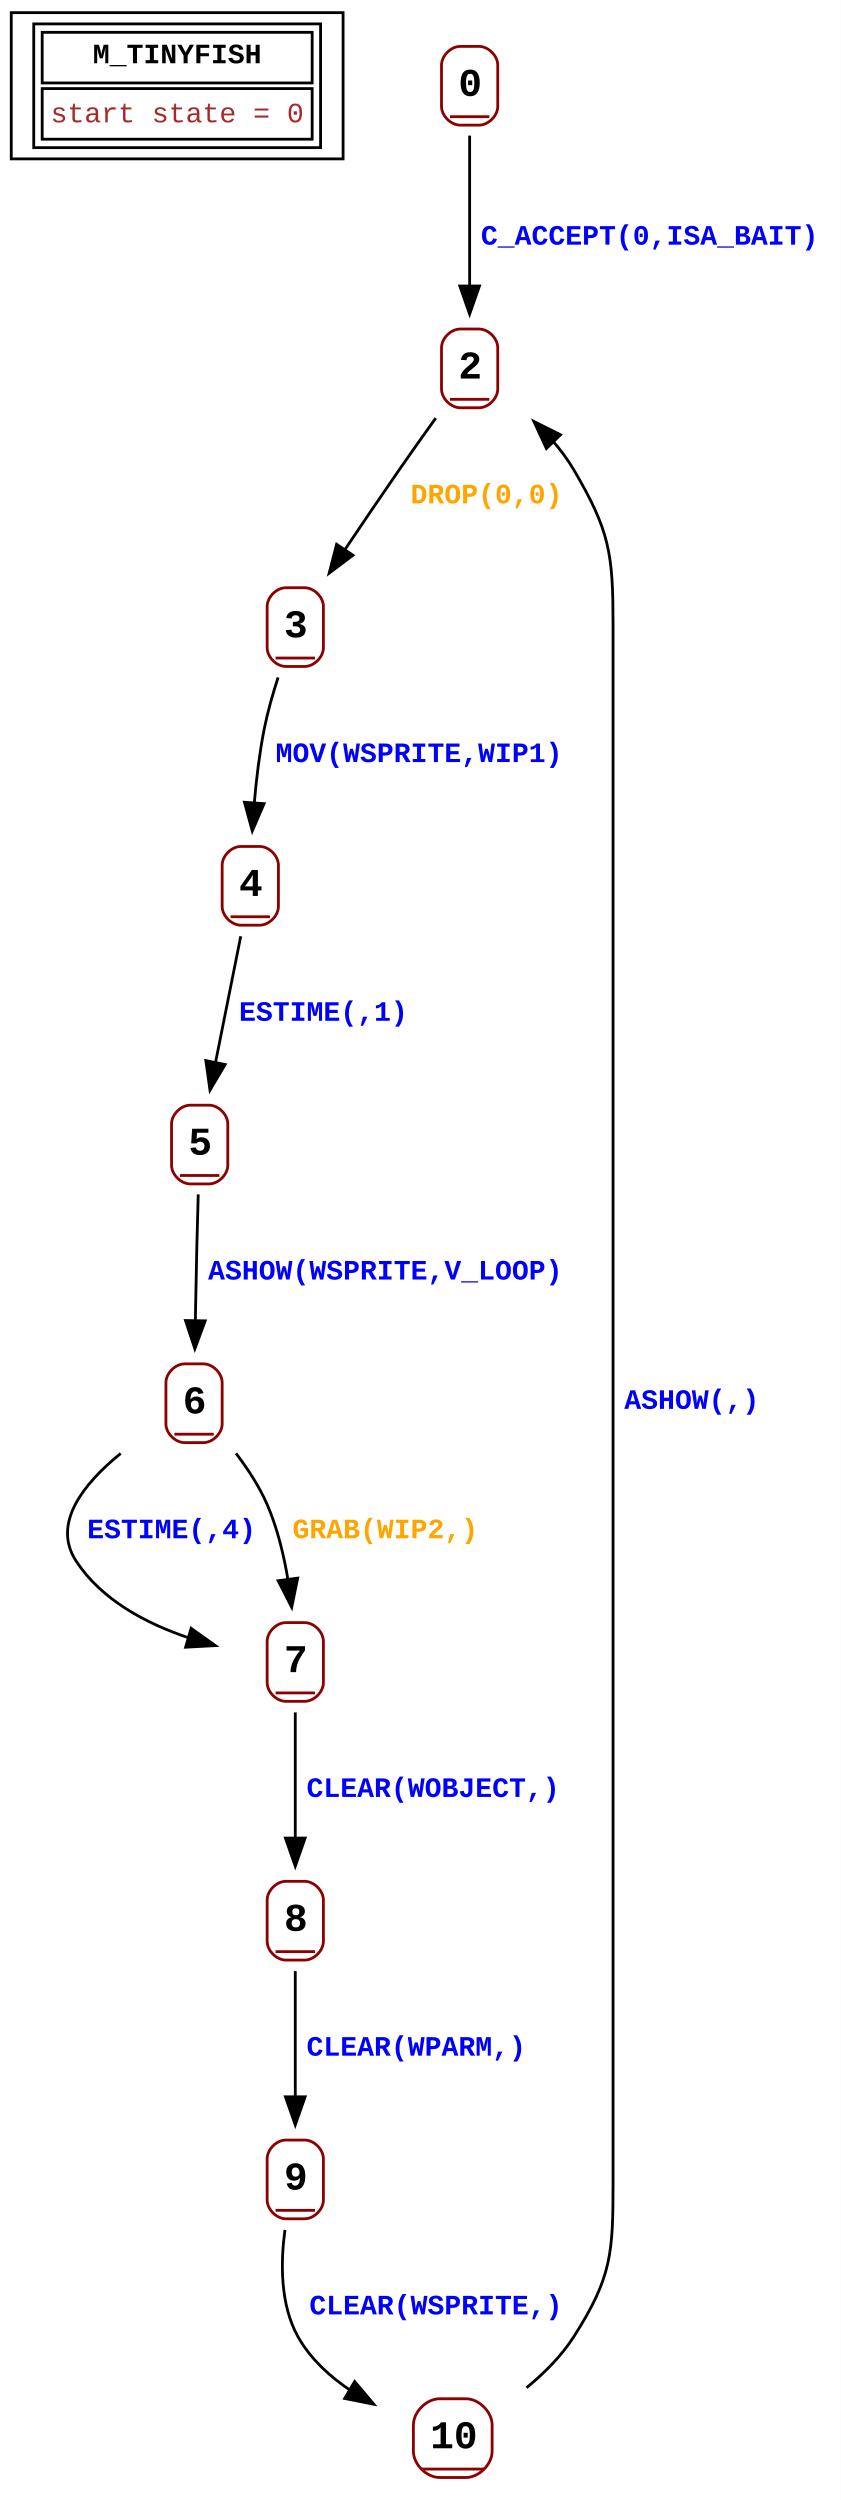
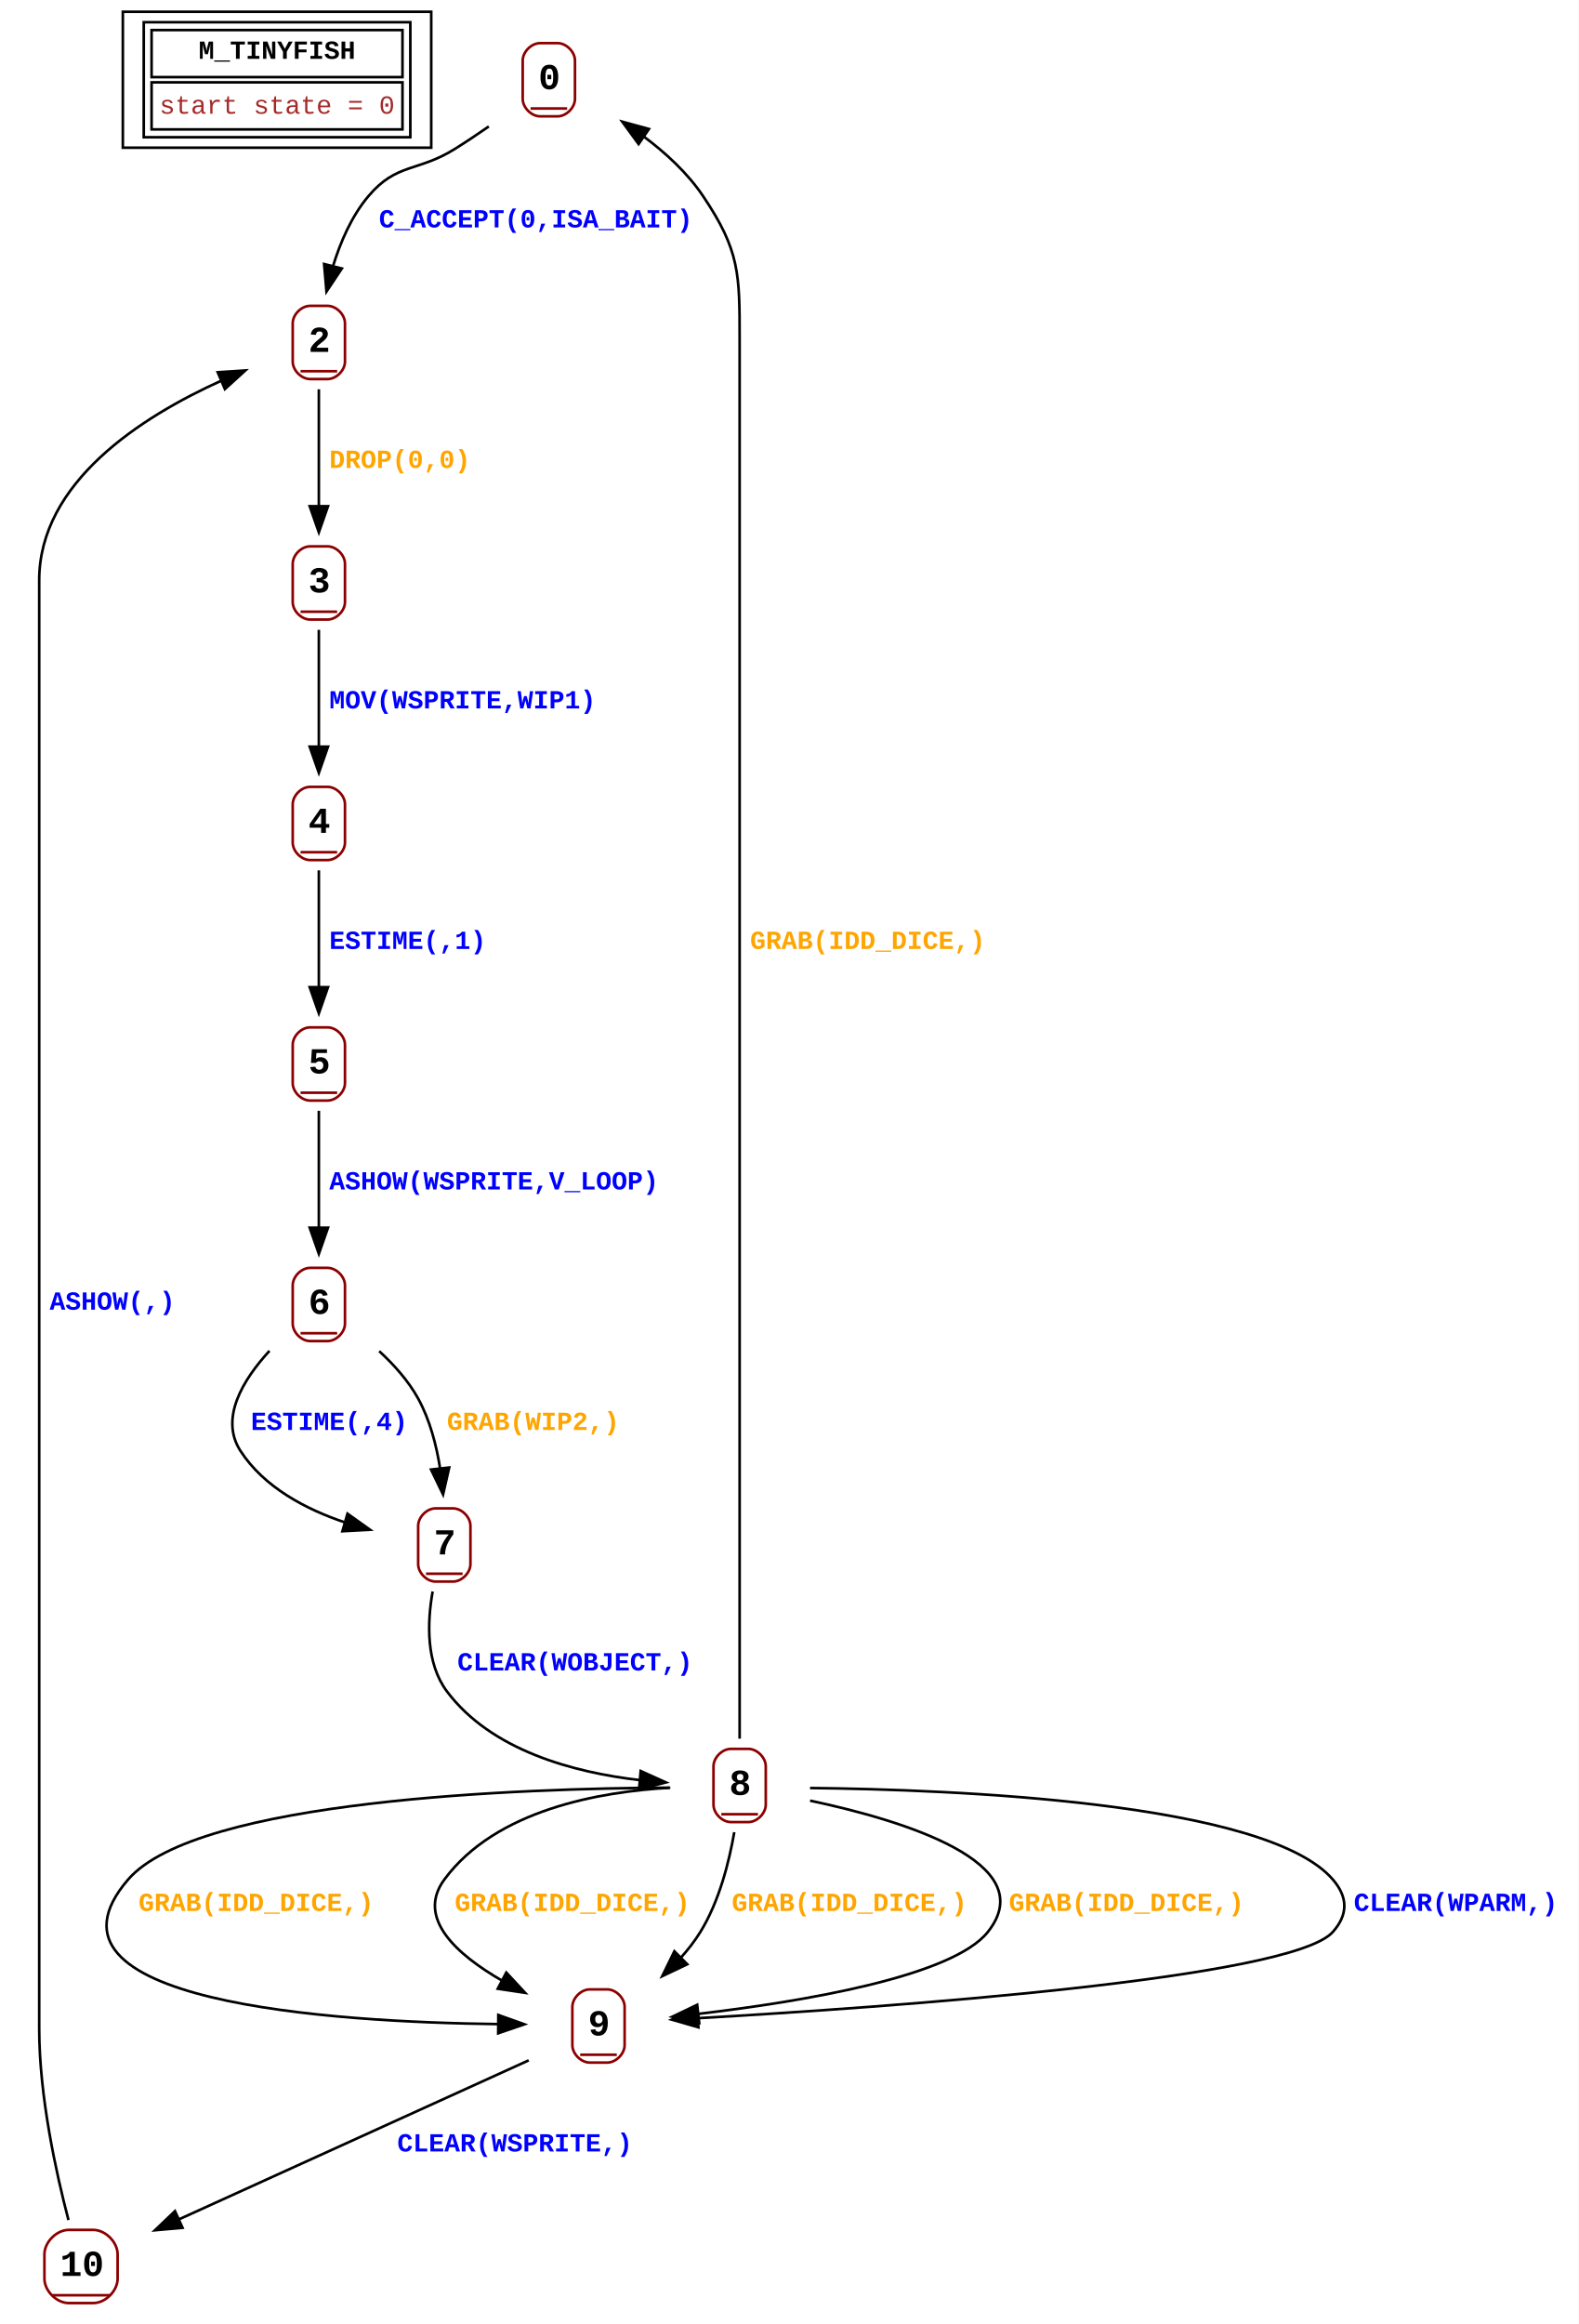
- <svg xmlns="http://www.w3.org/2000/svg" width="299pt" height="889pt" viewBox="0.00 0.00 299.00 889.00">
+ <svg xmlns="http://www.w3.org/2000/svg" width="604pt" height="889pt" viewBox="0.00 0.00 604.00 889.00">
  <g id="graph0" class="graph" transform="scale(1 1) rotate(0) translate(4 885)">
-     <polygon fill="white" stroke="none" points="-4,4 -4,-885 295,-885 295,4 -4,4" />
+     <polygon fill="white" stroke="none" points="-4,4 -4,-885 600,-885 600,4 -4,4" />
    <g id="node1" class="node">
-       <polygon fill="none" stroke="black" points="0,-828.5 0,-880.5 118,-880.5 118,-828.5 0,-828.5" />
-       <polygon fill="none" stroke="black" points="11,-855.5 11,-873.5 107,-873.5 107,-855.5 11,-855.5" />
-       <text text-anchor="start" x="29" y="-862.5" font-family="Courier New" font-weight="bold" font-size="10.00">M_TINYFISH</text>
-       <polygon fill="none" stroke="black" points="11,-835.5 11,-853.5 107,-853.5 107,-835.5 11,-835.5" />
-       <text text-anchor="start" x="14" y="-841.5" font-family="Courier New" font-size="10.00" fill="brown">start state = 0</text>
-       <polygon fill="none" stroke="black" points="8,-832.5 8,-876.5 110,-876.5 110,-832.5 8,-832.5" />
+       <polygon fill="none" stroke="black" points="43,-828.5 43,-880.5 161,-880.5 161,-828.5 43,-828.5" />
+       <polygon fill="none" stroke="black" points="54,-855.5 54,-873.5 150,-873.5 150,-855.5 54,-855.5" />
+       <text text-anchor="start" x="72" y="-862.5" font-family="Courier New" font-weight="bold" font-size="10.00">M_TINYFISH</text>
+       <polygon fill="none" stroke="black" points="54,-835.5 54,-853.5 150,-853.5 150,-835.5 54,-835.5" />
+       <text text-anchor="start" x="57" y="-841.5" font-family="Courier New" font-size="10.00" fill="brown">start state = 0</text>
+       <polygon fill="none" stroke="black" points="51,-832.5 51,-876.5 153,-876.5 153,-832.5 51,-832.5" />
    </g>
    <g id="node2" class="node">
-       <polyline fill="none" stroke="darkred" points="156,-843.5 170,-843.5" />
-       <text text-anchor="start" x="159" y="-850.9" font-family="Courier New" font-weight="bold" font-size="14.00">0</text>
-       <path fill="none" stroke="darkred" d="M159.67,-840.5C159.67,-840.5 166.33,-840.5 166.33,-840.5 169.67,-840.5 173,-843.83 173,-847.17 173,-847.17 173,-861.83 173,-861.83 173,-865.17 169.67,-868.5 166.33,-868.5 166.33,-868.5 159.67,-868.5 159.67,-868.5 156.33,-868.5 153,-865.17 153,-861.83 153,-861.83 153,-847.17 153,-847.17 153,-843.83 156.33,-840.5 159.67,-840.5" />
+       <polyline fill="none" stroke="darkred" points="199,-843.5 213,-843.5" />
+       <text text-anchor="start" x="202" y="-850.9" font-family="Courier New" font-weight="bold" font-size="14.00">0</text>
+       <path fill="none" stroke="darkred" d="M202.67,-840.5C202.67,-840.5 209.33,-840.5 209.33,-840.5 212.67,-840.5 216,-843.83 216,-847.17 216,-847.17 216,-861.83 216,-861.83 216,-865.17 212.67,-868.5 209.33,-868.5 209.33,-868.5 202.67,-868.5 202.67,-868.5 199.33,-868.5 196,-865.17 196,-861.83 196,-861.83 196,-847.17 196,-847.17 196,-843.83 199.33,-840.5 202.67,-840.5" />
    </g>
    <g id="node3" class="node">
-       <polyline fill="none" stroke="darkred" points="156,-743 170,-743" />
-       <text text-anchor="start" x="159" y="-750.4" font-family="Courier New" font-weight="bold" font-size="14.00">2</text>
-       <path fill="none" stroke="darkred" d="M159.67,-740C159.67,-740 166.33,-740 166.33,-740 169.67,-740 173,-743.33 173,-746.67 173,-746.67 173,-761.33 173,-761.33 173,-764.67 169.67,-768 166.33,-768 166.33,-768 159.67,-768 159.67,-768 156.33,-768 153,-764.67 153,-761.33 153,-761.33 153,-746.67 153,-746.67 153,-743.33 156.33,-740 159.67,-740" />
+       <polyline fill="none" stroke="darkred" points="111,-743 125,-743" />
+       <text text-anchor="start" x="114" y="-750.4" font-family="Courier New" font-weight="bold" font-size="14.00">2</text>
+       <path fill="none" stroke="darkred" d="M114.67,-740C114.67,-740 121.33,-740 121.33,-740 124.67,-740 128,-743.33 128,-746.67 128,-746.67 128,-761.33 128,-761.33 128,-764.67 124.67,-768 121.33,-768 121.33,-768 114.67,-768 114.67,-768 111.33,-768 108,-764.67 108,-761.33 108,-761.33 108,-746.67 108,-746.67 108,-743.33 111.33,-740 114.67,-740" />
    </g>
    <g id="edge1" class="edge">
-       <path fill="none" stroke="black" d="M163,-836.79C163,-822.14 163,-800.55 163,-783.23" />
-       <polygon fill="black" stroke="black" points="166.5,-783.3 163,-773.3 159.5,-783.3 166.5,-783.3" />
-       <text text-anchor="start" x="167" y="-798" font-family="Courier New" font-weight="bold" font-size="10.00" fill="blue">C_ACCEPT(0,ISA_BAIT)</text>
+       <path fill="none" stroke="black" d="M183.03,-836.63C178.76,-833.67 174.29,-830.68 170,-828 155.83,-819.16 147.79,-822.76 137,-810 130.51,-802.32 126.19,-792.3 123.34,-782.92" />
+       <polygon fill="black" stroke="black" points="126.79,-782.28 120.92,-773.46 120.01,-784.01 126.79,-782.28" />
+       <text text-anchor="start" x="141" y="-798" font-family="Courier New" font-weight="bold" font-size="10.00" fill="blue">C_ACCEPT(0,ISA_BAIT)</text>
    </g>
    <g id="node5" class="node">
-       <polyline fill="none" stroke="darkred" points="94,-651 108,-651" />
-       <text text-anchor="start" x="97" y="-658.4" font-family="Courier New" font-weight="bold" font-size="14.00">3</text>
-       <path fill="none" stroke="darkred" d="M97.67,-648C97.67,-648 104.33,-648 104.33,-648 107.67,-648 111,-651.33 111,-654.67 111,-654.67 111,-669.33 111,-669.33 111,-672.67 107.67,-676 104.33,-676 104.33,-676 97.67,-676 97.67,-676 94.33,-676 91,-672.67 91,-669.33 91,-669.33 91,-654.67 91,-654.67 91,-651.33 94.33,-648 97.67,-648" />
+       <polyline fill="none" stroke="darkred" points="111,-651 125,-651" />
+       <text text-anchor="start" x="114" y="-658.4" font-family="Courier New" font-weight="bold" font-size="14.00">3</text>
+       <path fill="none" stroke="darkred" d="M114.67,-648C114.67,-648 121.33,-648 121.33,-648 124.67,-648 128,-651.33 128,-654.67 128,-654.67 128,-669.33 128,-669.33 128,-672.67 124.67,-676 121.33,-676 121.33,-676 114.67,-676 114.67,-676 111.33,-676 108,-672.67 108,-669.33 108,-669.33 108,-654.67 108,-654.67 108,-651.33 111.33,-648 114.67,-648" />
    </g>
    <g id="edge3" class="edge">
-       <path fill="none" stroke="black" d="M150.95,-736.33C146.81,-730.55 142.17,-724.01 138,-718 131.55,-708.69 124.59,-698.41 118.47,-689.29" />
-       <polygon fill="black" stroke="black" points="121.52,-687.56 113.05,-681.19 115.7,-691.45 121.52,-687.56" />
-       <text text-anchor="start" x="142" y="-706" font-family="Courier New" font-weight="bold" font-size="10.00" fill="orange">DROP(0,0)</text>
+       <path fill="none" stroke="black" d="M118,-736.07C118,-723.38 118,-705.71 118,-690.94" />
+       <polygon fill="black" stroke="black" points="121.5,-691.37 118,-681.37 114.5,-691.37 121.5,-691.37" />
+       <text text-anchor="start" x="122" y="-706" font-family="Courier New" font-weight="bold" font-size="10.00" fill="orange">DROP(0,0)</text>
    </g>
    <g id="node4" class="node">
-       <polyline fill="none" stroke="darkred" points="146,-7 168,-7" />
-       <text text-anchor="start" x="149" y="-14.4" font-family="Courier New" font-weight="bold" font-size="14.00">10</text>
-       <path fill="none" stroke="darkred" d="M152.33,-4C152.33,-4 161.67,-4 161.67,-4 166.33,-4 171,-8.67 171,-13.33 171,-13.33 171,-22.67 171,-22.67 171,-27.33 166.33,-32 161.67,-32 161.67,-32 152.33,-32 152.33,-32 147.67,-32 143,-27.33 143,-22.67 143,-22.67 143,-13.33 143,-13.33 143,-8.67 147.67,-4 152.33,-4" />
+       <polyline fill="none" stroke="darkred" points="16,-7 38,-7" />
+       <text text-anchor="start" x="19" y="-14.4" font-family="Courier New" font-weight="bold" font-size="14.00">10</text>
+       <path fill="none" stroke="darkred" d="M22.33,-4C22.33,-4 31.67,-4 31.67,-4 36.33,-4 41,-8.67 41,-13.33 41,-13.33 41,-22.67 41,-22.67 41,-27.33 36.33,-32 31.67,-32 31.67,-32 22.33,-32 22.33,-32 17.67,-32 13,-27.33 13,-22.67 13,-22.67 13,-13.33 13,-13.33 13,-8.67 17.67,-4 22.33,-4" />
    </g>
    <g id="edge2" class="edge">
-       <path fill="none" stroke="black" d="M183.25,-35.94C189.52,-41.08 195.65,-47.19 200,-54 213.58,-75.26 214,-83.78 214,-109 214,-663 214,-663 214,-663 214,-688.22 212.78,-696.25 200,-718 197.91,-721.56 195.34,-724.99 192.55,-728.22" />
-       <polygon fill="black" stroke="black" points="190.29,-725.52 185.85,-735.14 195.32,-730.39 190.29,-725.52" />
-       <text text-anchor="start" x="218" y="-384" font-family="Courier New" font-weight="bold" font-size="10.00" fill="blue">ASHOW(,)</text>
+       <path fill="none" stroke="black" d="M22.2,-35.76C17.49,-53.72 11,-83.13 11,-109 11,-663 11,-663 11,-663 11,-700.46 49.88,-725.46 80.76,-739.41" />
+       <polygon fill="black" stroke="black" points="79.31,-742.6 89.88,-743.29 82.05,-736.16 79.31,-742.6" />
+       <text text-anchor="start" x="15" y="-384" font-family="Courier New" font-weight="bold" font-size="10.00" fill="blue">ASHOW(,)</text>
    </g>
    <g id="node6" class="node">
-       <polyline fill="none" stroke="darkred" points="78,-559 92,-559" />
-       <text text-anchor="start" x="81" y="-566.4" font-family="Courier New" font-weight="bold" font-size="14.00">4</text>
-       <path fill="none" stroke="darkred" d="M81.67,-556C81.67,-556 88.33,-556 88.33,-556 91.67,-556 95,-559.33 95,-562.67 95,-562.67 95,-577.33 95,-577.33 95,-580.67 91.67,-584 88.33,-584 88.33,-584 81.67,-584 81.67,-584 78.33,-584 75,-580.67 75,-577.33 75,-577.33 75,-562.67 75,-562.67 75,-559.33 78.33,-556 81.67,-556" />
+       <polyline fill="none" stroke="darkred" points="111,-559 125,-559" />
+       <text text-anchor="start" x="114" y="-566.4" font-family="Courier New" font-weight="bold" font-size="14.00">4</text>
+       <path fill="none" stroke="darkred" d="M114.67,-556C114.67,-556 121.33,-556 121.33,-556 124.67,-556 128,-559.33 128,-562.67 128,-562.67 128,-577.33 128,-577.33 128,-580.67 124.67,-584 121.33,-584 121.33,-584 114.67,-584 114.67,-584 111.33,-584 108,-580.67 108,-577.33 108,-577.33 108,-562.67 108,-562.67 108,-559.33 111.33,-556 114.67,-556" />
    </g>
    <g id="edge4" class="edge">
-       <path fill="none" stroke="black" d="M94.89,-644.1C93.05,-638.42 91.2,-632 90,-626 88.29,-617.44 87.16,-608.01 86.42,-599.41" />
-       <polygon fill="black" stroke="black" points="89.91,-599.22 85.71,-589.49 82.93,-599.72 89.91,-599.22" />
-       <text text-anchor="start" x="94" y="-614" font-family="Courier New" font-weight="bold" font-size="10.00" fill="blue">MOV(WSPRITE,WIP1)</text>
+       <path fill="none" stroke="black" d="M118,-644.07C118,-631.38 118,-613.71 118,-598.94" />
+       <polygon fill="black" stroke="black" points="121.5,-599.37 118,-589.37 114.5,-599.37 121.5,-599.37" />
+       <text text-anchor="start" x="122" y="-614" font-family="Courier New" font-weight="bold" font-size="10.00" fill="blue">MOV(WSPRITE,WIP1)</text>
    </g>
    <g id="node7" class="node">
-       <polyline fill="none" stroke="darkred" points="60,-467 74,-467" />
-       <text text-anchor="start" x="63" y="-474.4" font-family="Courier New" font-weight="bold" font-size="14.00">5</text>
-       <path fill="none" stroke="darkred" d="M63.67,-464C63.67,-464 70.33,-464 70.33,-464 73.67,-464 77,-467.33 77,-470.67 77,-470.67 77,-485.33 77,-485.33 77,-488.67 73.67,-492 70.33,-492 70.33,-492 63.67,-492 63.67,-492 60.33,-492 57,-488.67 57,-485.33 57,-485.33 57,-470.67 57,-470.67 57,-467.33 60.33,-464 63.67,-464" />
+       <polyline fill="none" stroke="darkred" points="111,-467 125,-467" />
+       <text text-anchor="start" x="114" y="-474.4" font-family="Courier New" font-weight="bold" font-size="14.00">5</text>
+       <path fill="none" stroke="darkred" d="M114.67,-464C114.67,-464 121.33,-464 121.33,-464 124.67,-464 128,-467.33 128,-470.67 128,-470.67 128,-485.33 128,-485.33 128,-488.67 124.67,-492 121.33,-492 121.33,-492 114.67,-492 114.67,-492 111.33,-492 108,-488.67 108,-485.33 108,-485.33 108,-470.67 108,-470.67 108,-467.33 111.33,-464 114.67,-464" />
    </g>
    <g id="edge5" class="edge">
-       <path fill="none" stroke="black" d="M81.61,-552.07C79.08,-539.38 75.54,-521.71 72.59,-506.94" />
-       <polygon fill="black" stroke="black" points="76.06,-506.46 70.67,-497.34 69.2,-507.83 76.06,-506.46" />
-       <text text-anchor="start" x="81" y="-522" font-family="Courier New" font-weight="bold" font-size="10.00" fill="blue">ESTIME(,1)</text>
+       <path fill="none" stroke="black" d="M118,-552.07C118,-539.38 118,-521.71 118,-506.94" />
+       <polygon fill="black" stroke="black" points="121.5,-507.37 118,-497.37 114.5,-507.37 121.5,-507.37" />
+       <text text-anchor="start" x="122" y="-522" font-family="Courier New" font-weight="bold" font-size="10.00" fill="blue">ESTIME(,1)</text>
    </g>
    <g id="node8" class="node">
-       <polyline fill="none" stroke="darkred" points="58,-375 72,-375" />
-       <text text-anchor="start" x="61" y="-382.4" font-family="Courier New" font-weight="bold" font-size="14.00">6</text>
-       <path fill="none" stroke="darkred" d="M61.67,-372C61.67,-372 68.33,-372 68.33,-372 71.67,-372 75,-375.33 75,-378.67 75,-378.67 75,-393.33 75,-393.33 75,-396.67 71.67,-400 68.33,-400 68.33,-400 61.67,-400 61.67,-400 58.33,-400 55,-396.67 55,-393.33 55,-393.33 55,-378.67 55,-378.67 55,-375.33 58.33,-372 61.67,-372" />
+       <polyline fill="none" stroke="darkred" points="111,-375 125,-375" />
+       <text text-anchor="start" x="114" y="-382.4" font-family="Courier New" font-weight="bold" font-size="14.00">6</text>
+       <path fill="none" stroke="darkred" d="M114.67,-372C114.67,-372 121.33,-372 121.33,-372 124.67,-372 128,-375.33 128,-378.67 128,-378.67 128,-393.33 128,-393.33 128,-396.67 124.67,-400 121.33,-400 121.33,-400 114.67,-400 114.67,-400 111.33,-400 108,-396.67 108,-393.33 108,-393.33 108,-378.67 108,-378.67 108,-375.33 111.33,-372 114.67,-372" />
    </g>
    <g id="edge6" class="edge">
-       <path fill="none" stroke="black" d="M66.49,-460.27C66.32,-454.48 66.14,-447.96 66,-442 65.8,-433.3 65.61,-423.83 65.46,-415.24" />
-       <polygon fill="black" stroke="black" points="68.96,-415.3 65.29,-405.36 61.96,-415.42 68.96,-415.3" />
-       <text text-anchor="start" x="70" y="-430" font-family="Courier New" font-weight="bold" font-size="10.00" fill="blue">ASHOW(WSPRITE,V_LOOP)</text>
+       <path fill="none" stroke="black" d="M118,-460.07C118,-447.38 118,-429.71 118,-414.94" />
+       <polygon fill="black" stroke="black" points="121.5,-415.37 118,-405.37 114.5,-415.37 121.5,-415.37" />
+       <text text-anchor="start" x="122" y="-430" font-family="Courier New" font-weight="bold" font-size="10.00" fill="blue">ASHOW(WSPRITE,V_LOOP)</text>
    </g>
    <g id="node9" class="node">
-       <polyline fill="none" stroke="darkred" points="94,-283 108,-283" />
-       <text text-anchor="start" x="97" y="-290.4" font-family="Courier New" font-weight="bold" font-size="14.00">7</text>
-       <path fill="none" stroke="darkred" d="M97.67,-280C97.67,-280 104.33,-280 104.33,-280 107.67,-280 111,-283.33 111,-286.67 111,-286.67 111,-301.33 111,-301.33 111,-304.67 107.67,-308 104.33,-308 104.33,-308 97.67,-308 97.67,-308 94.33,-308 91,-304.67 91,-301.33 91,-301.33 91,-286.67 91,-286.67 91,-283.33 94.33,-280 97.67,-280" />
+       <polyline fill="none" stroke="darkred" points="159,-283 173,-283" />
+       <text text-anchor="start" x="162" y="-290.4" font-family="Courier New" font-weight="bold" font-size="14.00">7</text>
+       <path fill="none" stroke="darkred" d="M162.67,-280C162.67,-280 169.33,-280 169.33,-280 172.67,-280 176,-283.33 176,-286.67 176,-286.67 176,-301.33 176,-301.33 176,-304.67 172.67,-308 169.33,-308 169.33,-308 162.67,-308 162.67,-308 159.33,-308 156,-304.67 156,-301.33 156,-301.33 156,-286.67 156,-286.67 156,-283.33 159.33,-280 162.67,-280" />
    </g>
    <g id="edge7" class="edge">
-       <path fill="none" stroke="black" d="M38.92,-368.16C25.82,-357.52 14.38,-343.31 23,-330 32.02,-316.06 48.05,-307.62 63.24,-302.54" />
-       <polygon fill="black" stroke="black" points="63.96,-305.97 72.59,-299.82 62.01,-299.25 63.96,-305.97" />
-       <text text-anchor="start" x="27" y="-338" font-family="Courier New" font-weight="bold" font-size="10.00" fill="blue">ESTIME(,4)</text>
+       <path fill="none" stroke="black" d="M99.11,-368.26C88.93,-357.16 79.96,-342.42 88,-330 97.02,-316.06 113.05,-307.62 128.24,-302.54" />
+       <polygon fill="black" stroke="black" points="128.96,-305.97 137.59,-299.82 127.01,-299.25 128.96,-305.97" />
+       <text text-anchor="start" x="92" y="-338" font-family="Courier New" font-weight="bold" font-size="10.00" fill="blue">ESTIME(,4)</text>
    </g>
    <g id="edge8" class="edge">
-       <path fill="none" stroke="black" d="M79.93,-368.18C84.09,-362.71 88.23,-356.39 91,-350 94.61,-341.68 96.92,-332.1 98.39,-323.29" />
-       <polygon fill="black" stroke="black" points="101.85,-323.82 99.73,-313.44 94.92,-322.88 101.85,-323.82" />
-       <text text-anchor="start" x="100" y="-338" font-family="Courier New" font-weight="bold" font-size="10.00" fill="orange">GRAB(WIP2,)</text>
+       <path fill="none" stroke="black" d="M141.1,-368.14C146.77,-362.92 152.28,-356.76 156,-350 160.49,-341.84 163.02,-332.07 164.43,-323.05" />
+       <polygon fill="black" stroke="black" points="167.88,-323.64 165.53,-313.31 160.93,-322.85 167.88,-323.64" />
+       <text text-anchor="start" x="167" y="-338" font-family="Courier New" font-weight="bold" font-size="10.00" fill="orange">GRAB(WIP2,)</text>
    </g>
    <g id="node10" class="node">
-       <polyline fill="none" stroke="darkred" points="94,-191 108,-191" />
-       <text text-anchor="start" x="97" y="-198.4" font-family="Courier New" font-weight="bold" font-size="14.00">8</text>
-       <path fill="none" stroke="darkred" d="M97.67,-188C97.67,-188 104.33,-188 104.33,-188 107.67,-188 111,-191.33 111,-194.67 111,-194.67 111,-209.33 111,-209.33 111,-212.67 107.67,-216 104.33,-216 104.33,-216 97.67,-216 97.67,-216 94.33,-216 91,-212.67 91,-209.33 91,-209.33 91,-194.67 91,-194.67 91,-191.33 94.33,-188 97.67,-188" />
+       <polyline fill="none" stroke="darkred" points="272,-191 286,-191" />
+       <text text-anchor="start" x="275" y="-198.4" font-family="Courier New" font-weight="bold" font-size="14.00">8</text>
+       <path fill="none" stroke="darkred" d="M275.67,-188C275.67,-188 282.33,-188 282.33,-188 285.67,-188 289,-191.33 289,-194.67 289,-194.67 289,-209.33 289,-209.33 289,-212.67 285.67,-216 282.33,-216 282.33,-216 275.67,-216 275.67,-216 272.33,-216 269,-212.67 269,-209.33 269,-209.33 269,-194.67 269,-194.67 269,-191.33 272.33,-188 275.67,-188" />
    </g>
    <g id="edge9" class="edge">
-       <path fill="none" stroke="black" d="M101,-276.07C101,-263.38 101,-245.71 101,-230.94" />
-       <polygon fill="black" stroke="black" points="104.5,-231.37 101,-221.37 97.5,-231.37 104.5,-231.37" />
-       <text text-anchor="start" x="105" y="-246" font-family="Courier New" font-weight="bold" font-size="10.00" fill="blue">CLEAR(WOBJECT,)</text>
+       <path fill="none" stroke="black" d="M161.54,-276.2C159.44,-264.37 158.93,-248.78 167,-238 183.98,-215.34 215.53,-206.97 240.83,-204.05" />
+       <polygon fill="black" stroke="black" points="241.14,-207.54 250.79,-203.17 240.52,-200.56 241.14,-207.54" />
+       <text text-anchor="start" x="171" y="-246" font-family="Courier New" font-weight="bold" font-size="10.00" fill="blue">CLEAR(WOBJECT,)</text>
+     </g>
+     <g id="edge11" class="edge">
+       <path fill="none" stroke="black" d="M279,-219.92C279,-238.01 279,-267.53 279,-293 279,-755 279,-755 279,-755 279,-780.22 279.08,-789.07 265,-810 259.05,-818.84 250.68,-826.55 242.12,-832.92" />
+       <polygon fill="black" stroke="black" points="240.34,-829.89 234.09,-838.45 244.31,-835.66 240.34,-829.89" />
+       <text text-anchor="start" x="283" y="-522" font-family="Courier New" font-weight="bold" font-size="10.00" fill="orange">GRAB(IDD_DICE,)</text>
    </g>
    <g id="node11" class="node">
-       <polyline fill="none" stroke="darkred" points="94,-99 108,-99" />
-       <text text-anchor="start" x="97" y="-106.4" font-family="Courier New" font-weight="bold" font-size="14.00">9</text>
-       <path fill="none" stroke="darkred" d="M97.67,-96C97.67,-96 104.33,-96 104.33,-96 107.67,-96 111,-99.33 111,-102.67 111,-102.67 111,-117.33 111,-117.33 111,-120.67 107.67,-124 104.33,-124 104.33,-124 97.67,-124 97.67,-124 94.33,-124 91,-120.67 91,-117.33 91,-117.33 91,-102.67 91,-102.67 91,-99.33 94.33,-96 97.67,-96" />
+       <polyline fill="none" stroke="darkred" points="218,-99 232,-99" />
+       <text text-anchor="start" x="221" y="-106.4" font-family="Courier New" font-weight="bold" font-size="14.00">9</text>
+       <path fill="none" stroke="darkred" d="M221.67,-96C221.67,-96 228.33,-96 228.33,-96 231.67,-96 235,-99.33 235,-102.67 235,-102.67 235,-117.33 235,-117.33 235,-120.67 231.67,-124 228.33,-124 228.33,-124 221.67,-124 221.67,-124 218.33,-124 215,-120.67 215,-117.33 215,-117.33 215,-102.67 215,-102.67 215,-99.33 218.33,-96 221.67,-96" />
    </g>
    <g id="edge10" class="edge">
-       <path fill="none" stroke="black" d="M101,-184.07C101,-171.38 101,-153.71 101,-138.94" />
-       <polygon fill="black" stroke="black" points="104.5,-139.37 101,-129.37 97.5,-139.37 104.5,-139.37" />
-       <text text-anchor="start" x="105" y="-154" font-family="Courier New" font-weight="bold" font-size="10.00" fill="blue">CLEAR(WPARM,)</text>
+       <path fill="none" stroke="black" d="M305.95,-201.03C360.4,-200.44 480.5,-195.74 506,-166 511.79,-159.25 511.88,-152.66 506,-146 490.16,-128.07 335.93,-117.17 262.94,-112.98" />
+       <polygon fill="black" stroke="black" points="263.23,-109.49 253.05,-112.42 262.84,-116.48 263.23,-109.49" />
+       <text text-anchor="start" x="514" y="-154" font-family="Courier New" font-weight="bold" font-size="10.00" fill="blue">CLEAR(WPARM,)</text>
    </g>
-     <g id="edge11" class="edge">
-       <path fill="none" stroke="black" d="M97.33,-92.04C95.77,-80.58 95.55,-65.49 102,-54 106.36,-46.23 113.24,-39.92 120.68,-34.92" />
-       <polygon fill="black" stroke="black" points="122.12,-38.14 128.95,-30.04 118.56,-32.11 122.12,-38.14" />
-       <text text-anchor="start" x="106" y="-62" font-family="Courier New" font-weight="bold" font-size="10.00" fill="blue">CLEAR(WSPRITE,)</text>
+     <g id="edge12" class="edge">
+       <path fill="none" stroke="black" d="M252.07,-201.17C196.37,-200.88 71.48,-196.73 45,-166 4.54,-119.04 122.87,-111.48 186.89,-110.71" />
+       <polygon fill="black" stroke="black" points="186.67,-114.21 196.64,-110.64 186.62,-107.21 186.67,-114.21" />
+       <text text-anchor="start" x="49" y="-154" font-family="Courier New" font-weight="bold" font-size="10.00" fill="orange">GRAB(IDD_DICE,)</text>
+     </g>
+     <g id="edge13" class="edge">
+       <path fill="none" stroke="black" d="M252.47,-201.14C225.75,-199.68 185.74,-192.78 166,-166 155.2,-151.35 170.57,-137.41 188.32,-127.22" />
+       <polygon fill="black" stroke="black" points="189.72,-130.44 196.93,-122.68 186.45,-124.25 189.72,-130.44" />
+       <text text-anchor="start" x="170" y="-154" font-family="Courier New" font-weight="bold" font-size="10.00" fill="orange">GRAB(IDD_DICE,)</text>
+     </g>
+     <g id="edge14" class="edge">
+       <path fill="none" stroke="black" d="M276.95,-184.13C274.97,-172.7 271.17,-157.62 264,-146 261.82,-142.46 259.17,-139.07 256.3,-135.89" />
+       <polygon fill="black" stroke="black" points="258.96,-133.61 249.39,-129.06 254.04,-138.58 258.96,-133.61" />
+       <text text-anchor="start" x="276" y="-154" font-family="Courier New" font-weight="bold" font-size="10.00" fill="orange">GRAB(IDD_DICE,)</text>
+     </g>
+     <g id="edge15" class="edge">
+       <path fill="none" stroke="black" d="M305.95,-196.2C340.91,-188.79 395.07,-172.59 374,-146 360.4,-128.83 302.54,-119.26 263.05,-114.62" />
+       <polygon fill="black" stroke="black" points="263.54,-111.16 253.21,-113.53 262.76,-118.11 263.54,-111.16" />
+       <text text-anchor="start" x="382" y="-154" font-family="Courier New" font-weight="bold" font-size="10.00" fill="orange">GRAB(IDD_DICE,)</text>
+     </g>
+     <g id="edge16" class="edge">
+       <path fill="none" stroke="black" d="M198.3,-96.86C163.75,-81.16 103.39,-53.72 64.33,-35.97" />
+       <polygon fill="black" stroke="black" points="65.84,-32.81 55.29,-31.86 62.95,-39.18 65.84,-32.81" />
+       <text text-anchor="start" x="148" y="-62" font-family="Courier New" font-weight="bold" font-size="10.00" fill="blue">CLEAR(WSPRITE,)</text>
    </g>
  </g>
</svg>
